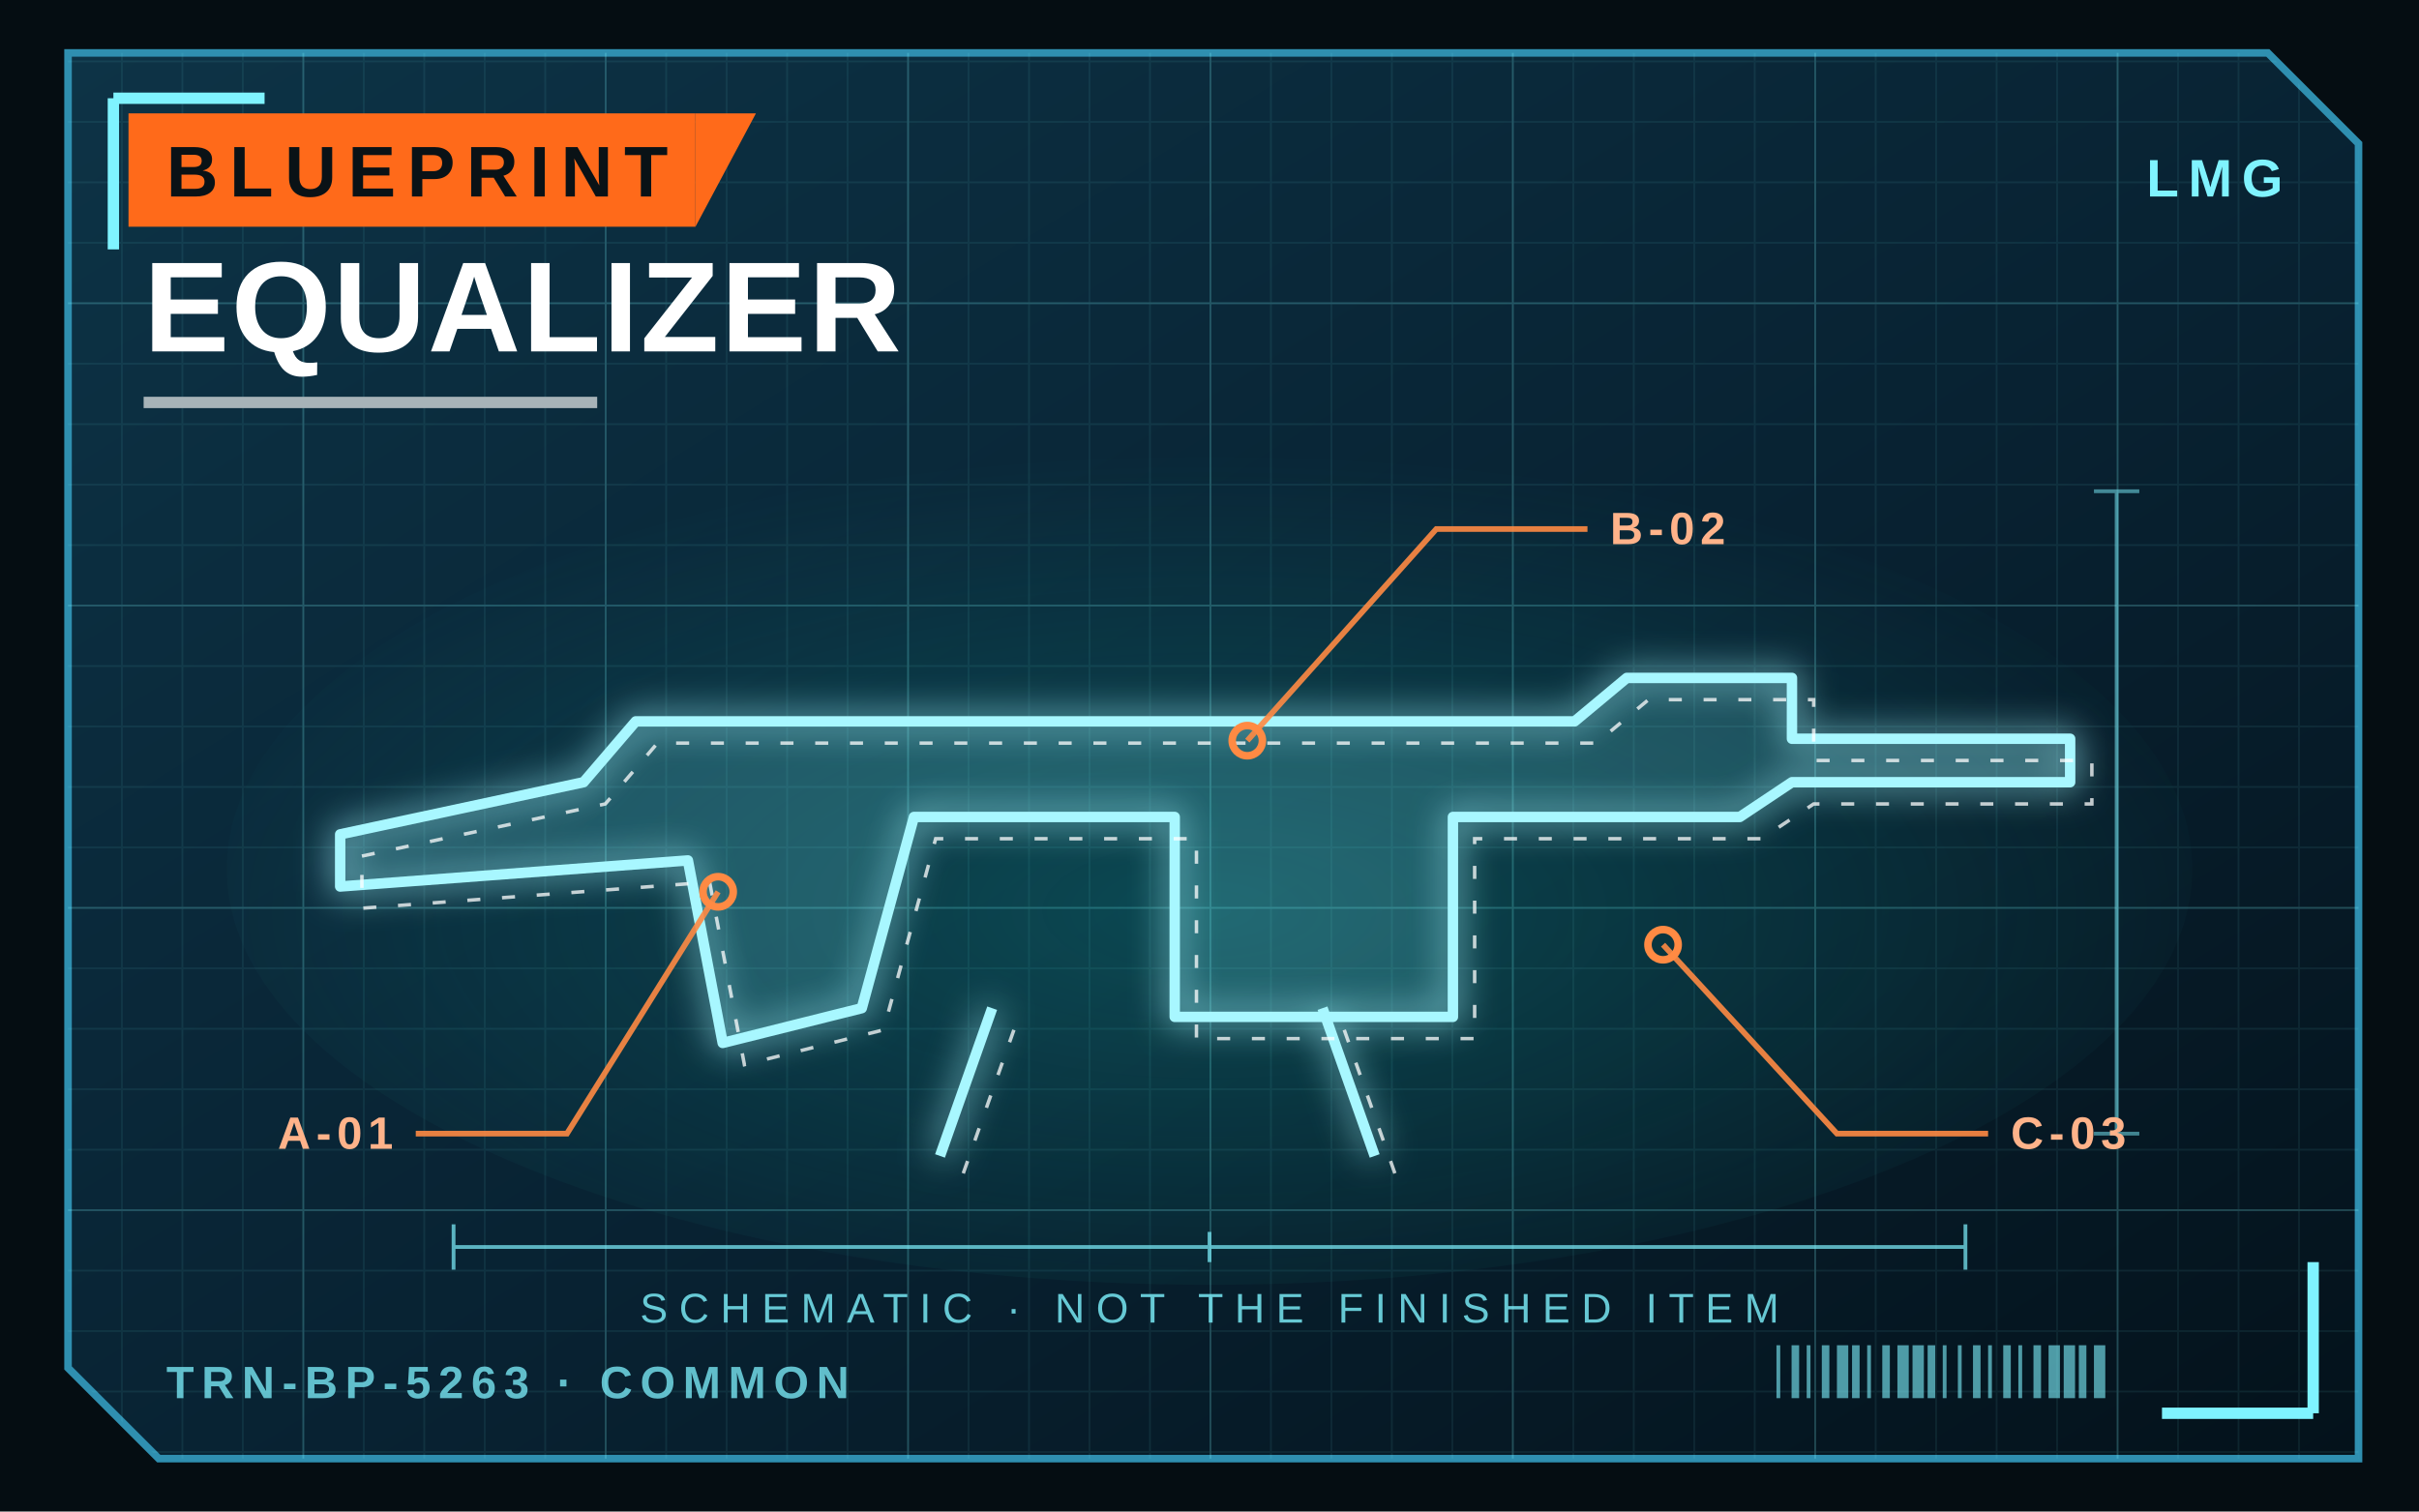
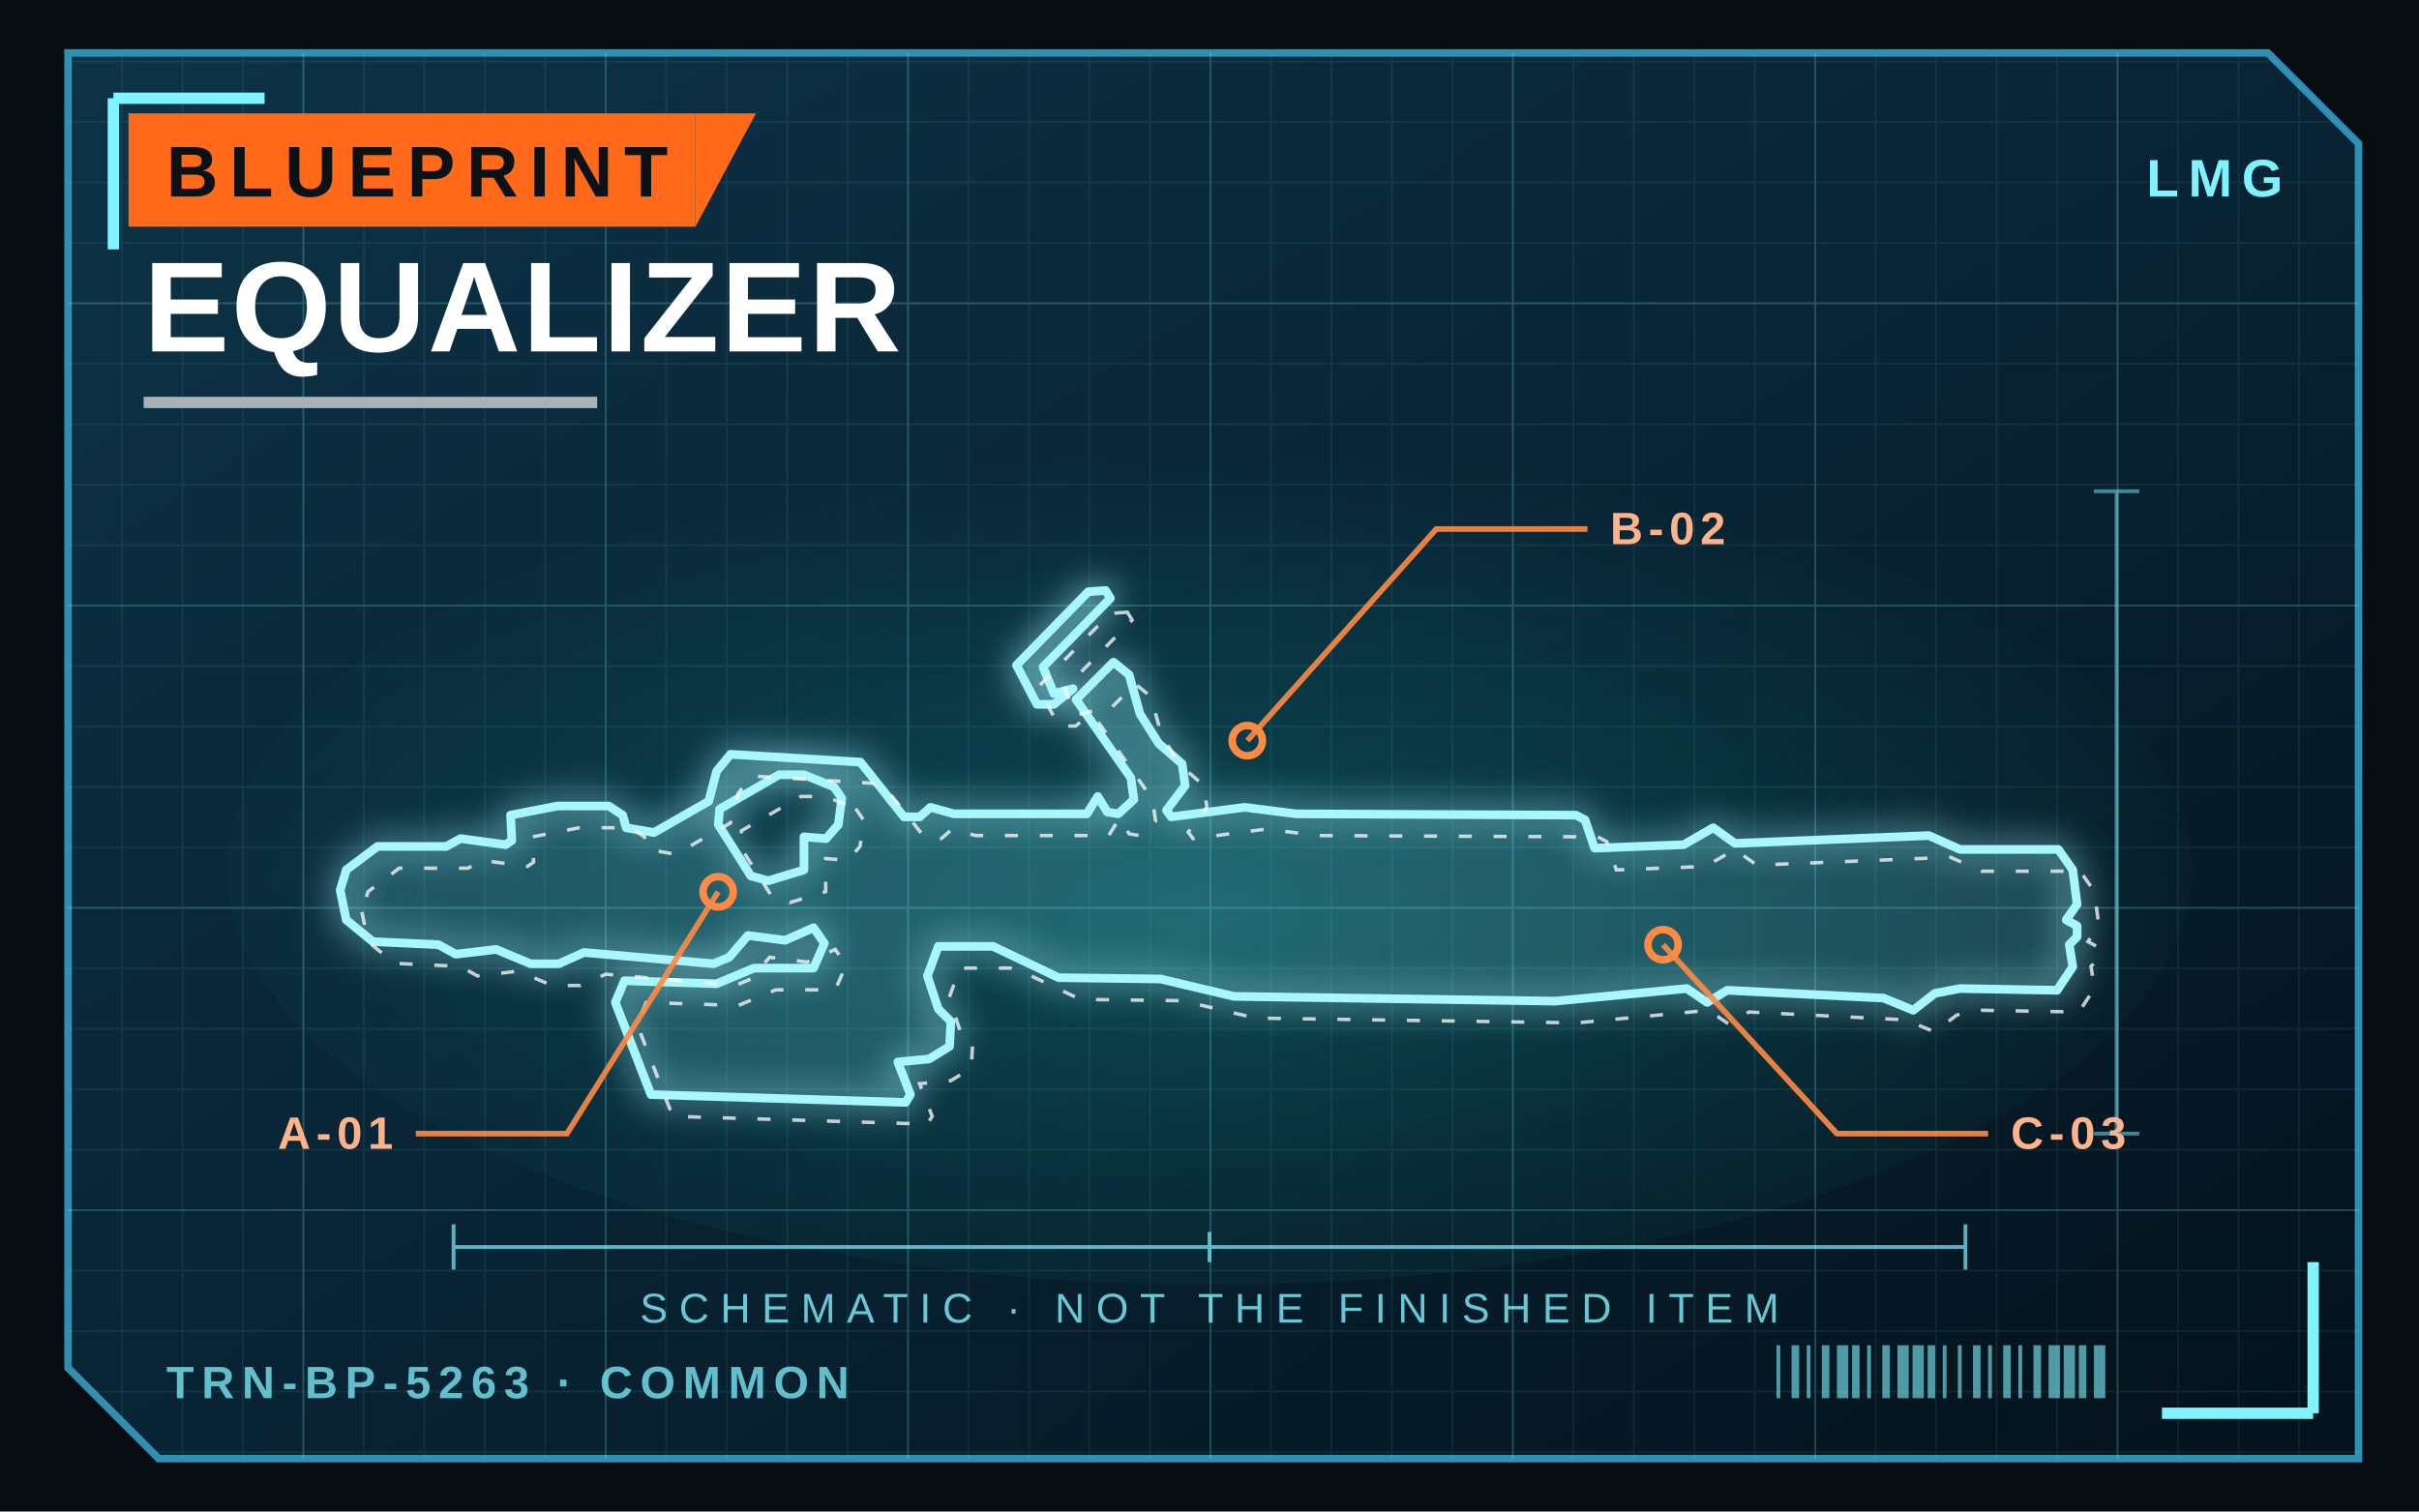
<svg xmlns="http://www.w3.org/2000/svg" viewBox="0 0 640 400" width="640" height="400">
  <defs>
    <linearGradient id="bpbg" x1="0" y1="0" x2="1" y2="1">
      <stop offset="0" stop-color="#0d3346" />
      <stop offset=".55" stop-color="#082232" />
      <stop offset="1" stop-color="#04121b" />
    </linearGradient>
    <pattern id="bpg1" width="16" height="16" patternUnits="userSpaceOnUse">
      <path d="M16 0H0V16" fill="none" stroke="#7ff3ff" stroke-opacity=".07" />
    </pattern>
    <pattern id="bpg2" width="80" height="80" patternUnits="userSpaceOnUse">
      <path d="M80 0H0V80" fill="none" stroke="#7ff3ff" stroke-opacity=".16" />
    </pattern>
    <radialGradient id="bphalo" cx="50%" cy="55%" r="55%">
      <stop offset="0" stop-color="#19d3c5" stop-opacity=".22" />
      <stop offset="1" stop-color="#19d3c5" stop-opacity="0" />
    </radialGradient>
    <filter id="bpglow" x="-20%" y="-40%" width="140%" height="180%">
      <feGaussianBlur stdDeviation="4" result="b" />
      <feMerge>
        <feMergeNode in="b" />
        <feMergeNode in="SourceGraphic" />
      </feMerge>
    </filter>
  </defs>
  <rect width="640" height="400" fill="#050d12" />
  <path d="M18 14 H600 L624 38 V386 H42 L18 362 Z" fill="url(#bpbg)" stroke="#2f8fb0" stroke-width="2" />
  <path d="M18 14 H600 L624 38 V386 H42 L18 362 Z" fill="url(#bpg1)" />
  <path d="M18 14 H600 L624 38 V386 H42 L18 362 Z" fill="url(#bpg2)" />
  <ellipse cx="320" cy="230" rx="260" ry="110" fill="url(#bphalo)" />
  <path d="M30 26 h40 M30 26 v40 M612 374 h-40 M612 374 v-40" stroke="#7ff3ff" stroke-width="3" />
  <g>
    <rect x="34" y="30" width="150" height="30" fill="#ff6a1a" />
    <path d="M184 30 h16 l-16 30 z" fill="#ff6a1a" />
    <text x="44" y="52" font-family="'Barlow Condensed','Arial Narrow','Helvetica Neue',Arial,sans-serif" font-size="19" font-weight="800" letter-spacing="3" fill="#0a1216">BLUEPRINT</text>
  </g>
  <text x="604" y="52" text-anchor="end" font-family="'Barlow Condensed','Arial Narrow','Helvetica Neue',Arial,sans-serif" font-size="14" font-weight="700" letter-spacing="2.5" fill="#7ff3ff">LMG</text>
  <text x="38" y="93" font-family="'Barlow Condensed','Arial Narrow','Helvetica Neue',Arial,sans-serif" font-size="34" font-weight="800" letter-spacing=".5" fill="#ffffff">EQUALIZER</text>
  <rect x="38" y="105" width="120" height="3" fill="#a7b3b8" />
-   <g transform="translate(90 138) scale(1.15)" filter="url(#bpglow)">
-     <path d="M0 72 L56 60 L68 46 L284 46 L296 36 L334 36 L334 50 L398 50 L398 60 L334 60 L322 68 L256 68 L256 114 L192 114 L192 68 L132 68 L120 112 L88 120 L80 78 L0 84 Z M150 112 l-12 34 M226 112 l12 34" fill="#7ff3ff" fill-opacity=".1" stroke="#a8f7ff" stroke-width="2.4" stroke-linejoin="round" />
+   <g transform="translate(90.0 155.8) scale(1.15)" filter="url(#bpglow)">
+     <path d="M0.0 69.4 L1.4 76.2 L7.5 81.2 L22.6 81.9 L26.6 84.1 L35.9 83.0 L43.8 86.3 L50.3 86.3 L56.1 83.7 L85.9 86.3 L89.5 84.8 L93.8 79.8 L102.4 80.9 L108.9 78.0 L111.4 81.6 L108.9 87.3 L95.2 87.3 L86.6 90.9 L65.4 90.2 L63.3 95.2 L71.5 116.4 L130.1 118.2 L131.2 116.4 L128.3 108.9 L135.5 108.2 L140.2 105.3 L140.5 99.6 L137.6 96.7 L135.1 89.1 L137.6 82.3 L150.2 82.3 L165.3 89.5 L188.7 89.8 L205.6 93.8 L279.6 94.9 L309.8 92.0 L314.5 95.2 L319.1 92.4 L355.1 94.2 L361.9 97.0 L366.9 93.1 L372.7 92.0 L395.0 92.4 L398.6 87.0 L397.8 81.9 L399.6 80.1 L399.6 77.6 L397.1 76.2 L399.6 72.6 L398.6 64.7 L395.3 60.0 L372.7 60.0 L365.5 56.8 L320.9 58.6 L315.9 55.0 L309.1 58.9 L288.6 59.7 L286.4 53.2 L284.3 52.1 L219.9 51.8 L208.1 50.3 L191.2 52.5 L190.1 51.0 L194.4 45.3 L193.7 40.3 L188.3 35.6 L184.0 28.8 L181.5 19.8 L177.9 16.9 L169.3 25.5 L181.9 43.5 L182.6 48.5 L179.0 51.8 L176.5 51.4 L174.3 47.8 L171.8 51.8 L141.2 51.8 L135.8 50.3 L133.3 52.5 L129.7 52.5 L119.7 39.9 L89.8 38.1 L86.6 42.0 L84.8 48.9 L72.2 56.1 L65.8 55.0 L65.0 52.1 L61.8 50.0 L50.0 50.0 L39.2 52.1 L39.5 57.9 L38.1 58.9 L27.7 57.5 L24.4 59.3 L8.6 59.3 L1.4 64.7 Z M113.6 45.6 L115.4 48.2 L114.6 54.3 L111.8 57.5 L106.7 57.1 L106.7 64.7 L98.5 67.2 L94.5 66.1 L87.0 54.3 L87.3 50.7 L101.0 42.8 L106.7 42.8 Z M176.1 0.4 L172.1 0.7 L155.6 17.6 L160.3 26.6 L164.2 26.6 L168.6 23.0 L164.2 24.1 L161.7 18.0 L177.2 2.2 Z" fill="#7ff3ff" fill-opacity=".1" fill-rule="evenodd" stroke="#a8f7ff" stroke-width="2" stroke-linejoin="round" />
  </g>
-   <g transform="translate(90 138) scale(1.15)">
-     <path d="M0 72 L56 60 L68 46 L284 46 L296 36 L334 36 L334 50 L398 50 L398 60 L334 60 L322 68 L256 68 L256 114 L192 114 L192 68 L132 68 L120 112 L88 120 L80 78 L0 84 Z M150 112 l-12 34 M226 112 l12 34" fill="none" stroke="#ffffff" stroke-width=".8" stroke-opacity=".75" stroke-dasharray="3 5" transform="translate(5 5)" />
+   <g transform="translate(90.0 155.8) scale(1.15)">
+     <path d="M0.0 69.4 L1.4 76.2 L7.5 81.2 L22.6 81.9 L26.6 84.1 L35.9 83.0 L43.8 86.3 L50.3 86.3 L56.1 83.7 L85.9 86.3 L89.5 84.8 L93.8 79.8 L102.4 80.9 L108.9 78.0 L111.4 81.6 L108.9 87.3 L95.2 87.3 L86.6 90.9 L65.4 90.2 L63.3 95.2 L71.5 116.4 L130.1 118.2 L131.2 116.4 L128.3 108.9 L135.5 108.2 L140.2 105.3 L140.5 99.6 L137.6 96.7 L135.1 89.1 L137.6 82.3 L150.2 82.3 L165.3 89.5 L188.7 89.8 L205.6 93.8 L279.6 94.9 L309.8 92.0 L314.5 95.2 L319.1 92.4 L355.1 94.2 L361.9 97.0 L366.9 93.1 L372.7 92.0 L395.0 92.4 L398.6 87.0 L397.8 81.9 L399.6 80.1 L399.6 77.6 L397.1 76.2 L399.6 72.6 L398.6 64.7 L395.3 60.0 L372.7 60.0 L365.5 56.8 L320.9 58.6 L315.9 55.0 L309.1 58.9 L288.6 59.7 L286.4 53.2 L284.3 52.1 L219.9 51.8 L208.1 50.3 L191.2 52.5 L190.1 51.0 L194.4 45.3 L193.7 40.3 L188.3 35.6 L184.0 28.8 L181.5 19.8 L177.9 16.9 L169.3 25.5 L181.9 43.5 L182.6 48.5 L179.0 51.8 L176.5 51.4 L174.3 47.8 L171.8 51.8 L141.2 51.8 L135.8 50.3 L133.3 52.5 L129.7 52.5 L119.7 39.9 L89.8 38.1 L86.6 42.0 L84.8 48.9 L72.2 56.1 L65.8 55.0 L65.0 52.1 L61.8 50.0 L50.0 50.0 L39.2 52.1 L39.5 57.9 L38.1 58.9 L27.7 57.5 L24.4 59.3 L8.6 59.3 L1.4 64.7 Z M113.6 45.6 L115.4 48.2 L114.6 54.3 L111.8 57.5 L106.7 57.1 L106.7 64.7 L98.5 67.2 L94.5 66.1 L87.0 54.3 L87.3 50.7 L101.0 42.8 L106.7 42.8 Z M176.1 0.4 L172.1 0.7 L155.6 17.6 L160.3 26.6 L164.2 26.6 L168.6 23.0 L164.2 24.1 L161.7 18.0 L177.2 2.2 Z" fill="none" stroke="#ffffff" stroke-width=".8" stroke-opacity=".75" stroke-dasharray="3 5" transform="translate(5 5)" />
  </g>
  <path d="M120 330 h400 M120 324 v12 M520 324 v12 M320 326 v8" stroke="#7ff3ff" stroke-opacity=".7" />
  <text x="320" y="350" text-anchor="middle" font-family="'Barlow Condensed','Arial Narrow','Helvetica Neue',Arial,sans-serif" font-size="11" letter-spacing="3" fill="#7ff3ff" fill-opacity=".8">SCHEMATIC · NOT THE FINISHED ITEM</text>
  <path d="M560 130 v170 M554 130 h12 M554 300 h12" stroke="#7ff3ff" stroke-opacity=".5" />
  <circle cx="190" cy="236" r="4" fill="none" stroke="#ff8a43" stroke-width="2" />
  <path d="M190 236 L150 300 h-40" fill="none" stroke="#ff8a43" stroke-width="1.5" opacity=".9" />
  <text x="104" y="304" text-anchor="end" font-family="'Barlow Condensed','Arial Narrow','Helvetica Neue',Arial,sans-serif" font-size="12" font-weight="700" letter-spacing="1.5" fill="#ffb38a">A-01</text>
  <circle cx="330" cy="196" r="4" fill="none" stroke="#ff8a43" stroke-width="2" />
  <path d="M330 196 L380 140 h40" fill="none" stroke="#ff8a43" stroke-width="1.5" opacity=".9" />
  <text x="426" y="144" text-anchor="start" font-family="'Barlow Condensed','Arial Narrow','Helvetica Neue',Arial,sans-serif" font-size="12" font-weight="700" letter-spacing="1.5" fill="#ffb38a">B-02</text>
  <circle cx="440" cy="250" r="4" fill="none" stroke="#ff8a43" stroke-width="2" />
  <path d="M440 250 L486 300 h40" fill="none" stroke="#ff8a43" stroke-width="1.5" opacity=".9" />
  <text x="532" y="304" text-anchor="start" font-family="'Barlow Condensed','Arial Narrow','Helvetica Neue',Arial,sans-serif" font-size="12" font-weight="700" letter-spacing="1.5" fill="#ffb38a">C-03</text>
  <text x="44" y="370" font-family="'Barlow Condensed','Arial Narrow','Helvetica Neue',Arial,sans-serif" font-size="12" font-weight="700" letter-spacing="2" fill="#7ff3ff" fill-opacity=".75">TRN-BP-5263 · COMMON</text>
  <rect x="470" y="356" width="1" height="14" fill="#7ff3ff" opacity=".6" />
  <rect x="474" y="356" width="2" height="14" fill="#7ff3ff" opacity=".6" />
  <rect x="478" y="356" width="1" height="14" fill="#7ff3ff" opacity=".6" />
  <rect x="482" y="356" width="2" height="14" fill="#7ff3ff" opacity=".6" />
  <rect x="486" y="356" width="3" height="14" fill="#7ff3ff" opacity=".6" />
  <rect x="490" y="356" width="2" height="14" fill="#7ff3ff" opacity=".6" />
  <rect x="494" y="356" width="1" height="14" fill="#7ff3ff" opacity=".6" />
  <rect x="498" y="356" width="2" height="14" fill="#7ff3ff" opacity=".6" />
  <rect x="502" y="356" width="3" height="14" fill="#7ff3ff" opacity=".6" />
  <rect x="506" y="356" width="3" height="14" fill="#7ff3ff" opacity=".6" />
  <rect x="510" y="356" width="2" height="14" fill="#7ff3ff" opacity=".6" />
  <rect x="514" y="356" width="1" height="14" fill="#7ff3ff" opacity=".6" />
  <rect x="518" y="356" width="1" height="14" fill="#7ff3ff" opacity=".6" />
  <rect x="522" y="356" width="2" height="14" fill="#7ff3ff" opacity=".6" />
  <rect x="526" y="356" width="1" height="14" fill="#7ff3ff" opacity=".6" />
  <rect x="530" y="356" width="2" height="14" fill="#7ff3ff" opacity=".6" />
  <rect x="534" y="356" width="1" height="14" fill="#7ff3ff" opacity=".6" />
  <rect x="538" y="356" width="2" height="14" fill="#7ff3ff" opacity=".6" />
  <rect x="542" y="356" width="3" height="14" fill="#7ff3ff" opacity=".6" />
  <rect x="546" y="356" width="3" height="14" fill="#7ff3ff" opacity=".6" />
  <rect x="550" y="356" width="2" height="14" fill="#7ff3ff" opacity=".6" />
  <rect x="554" y="356" width="3" height="14" fill="#7ff3ff" opacity=".6" />
</svg>
